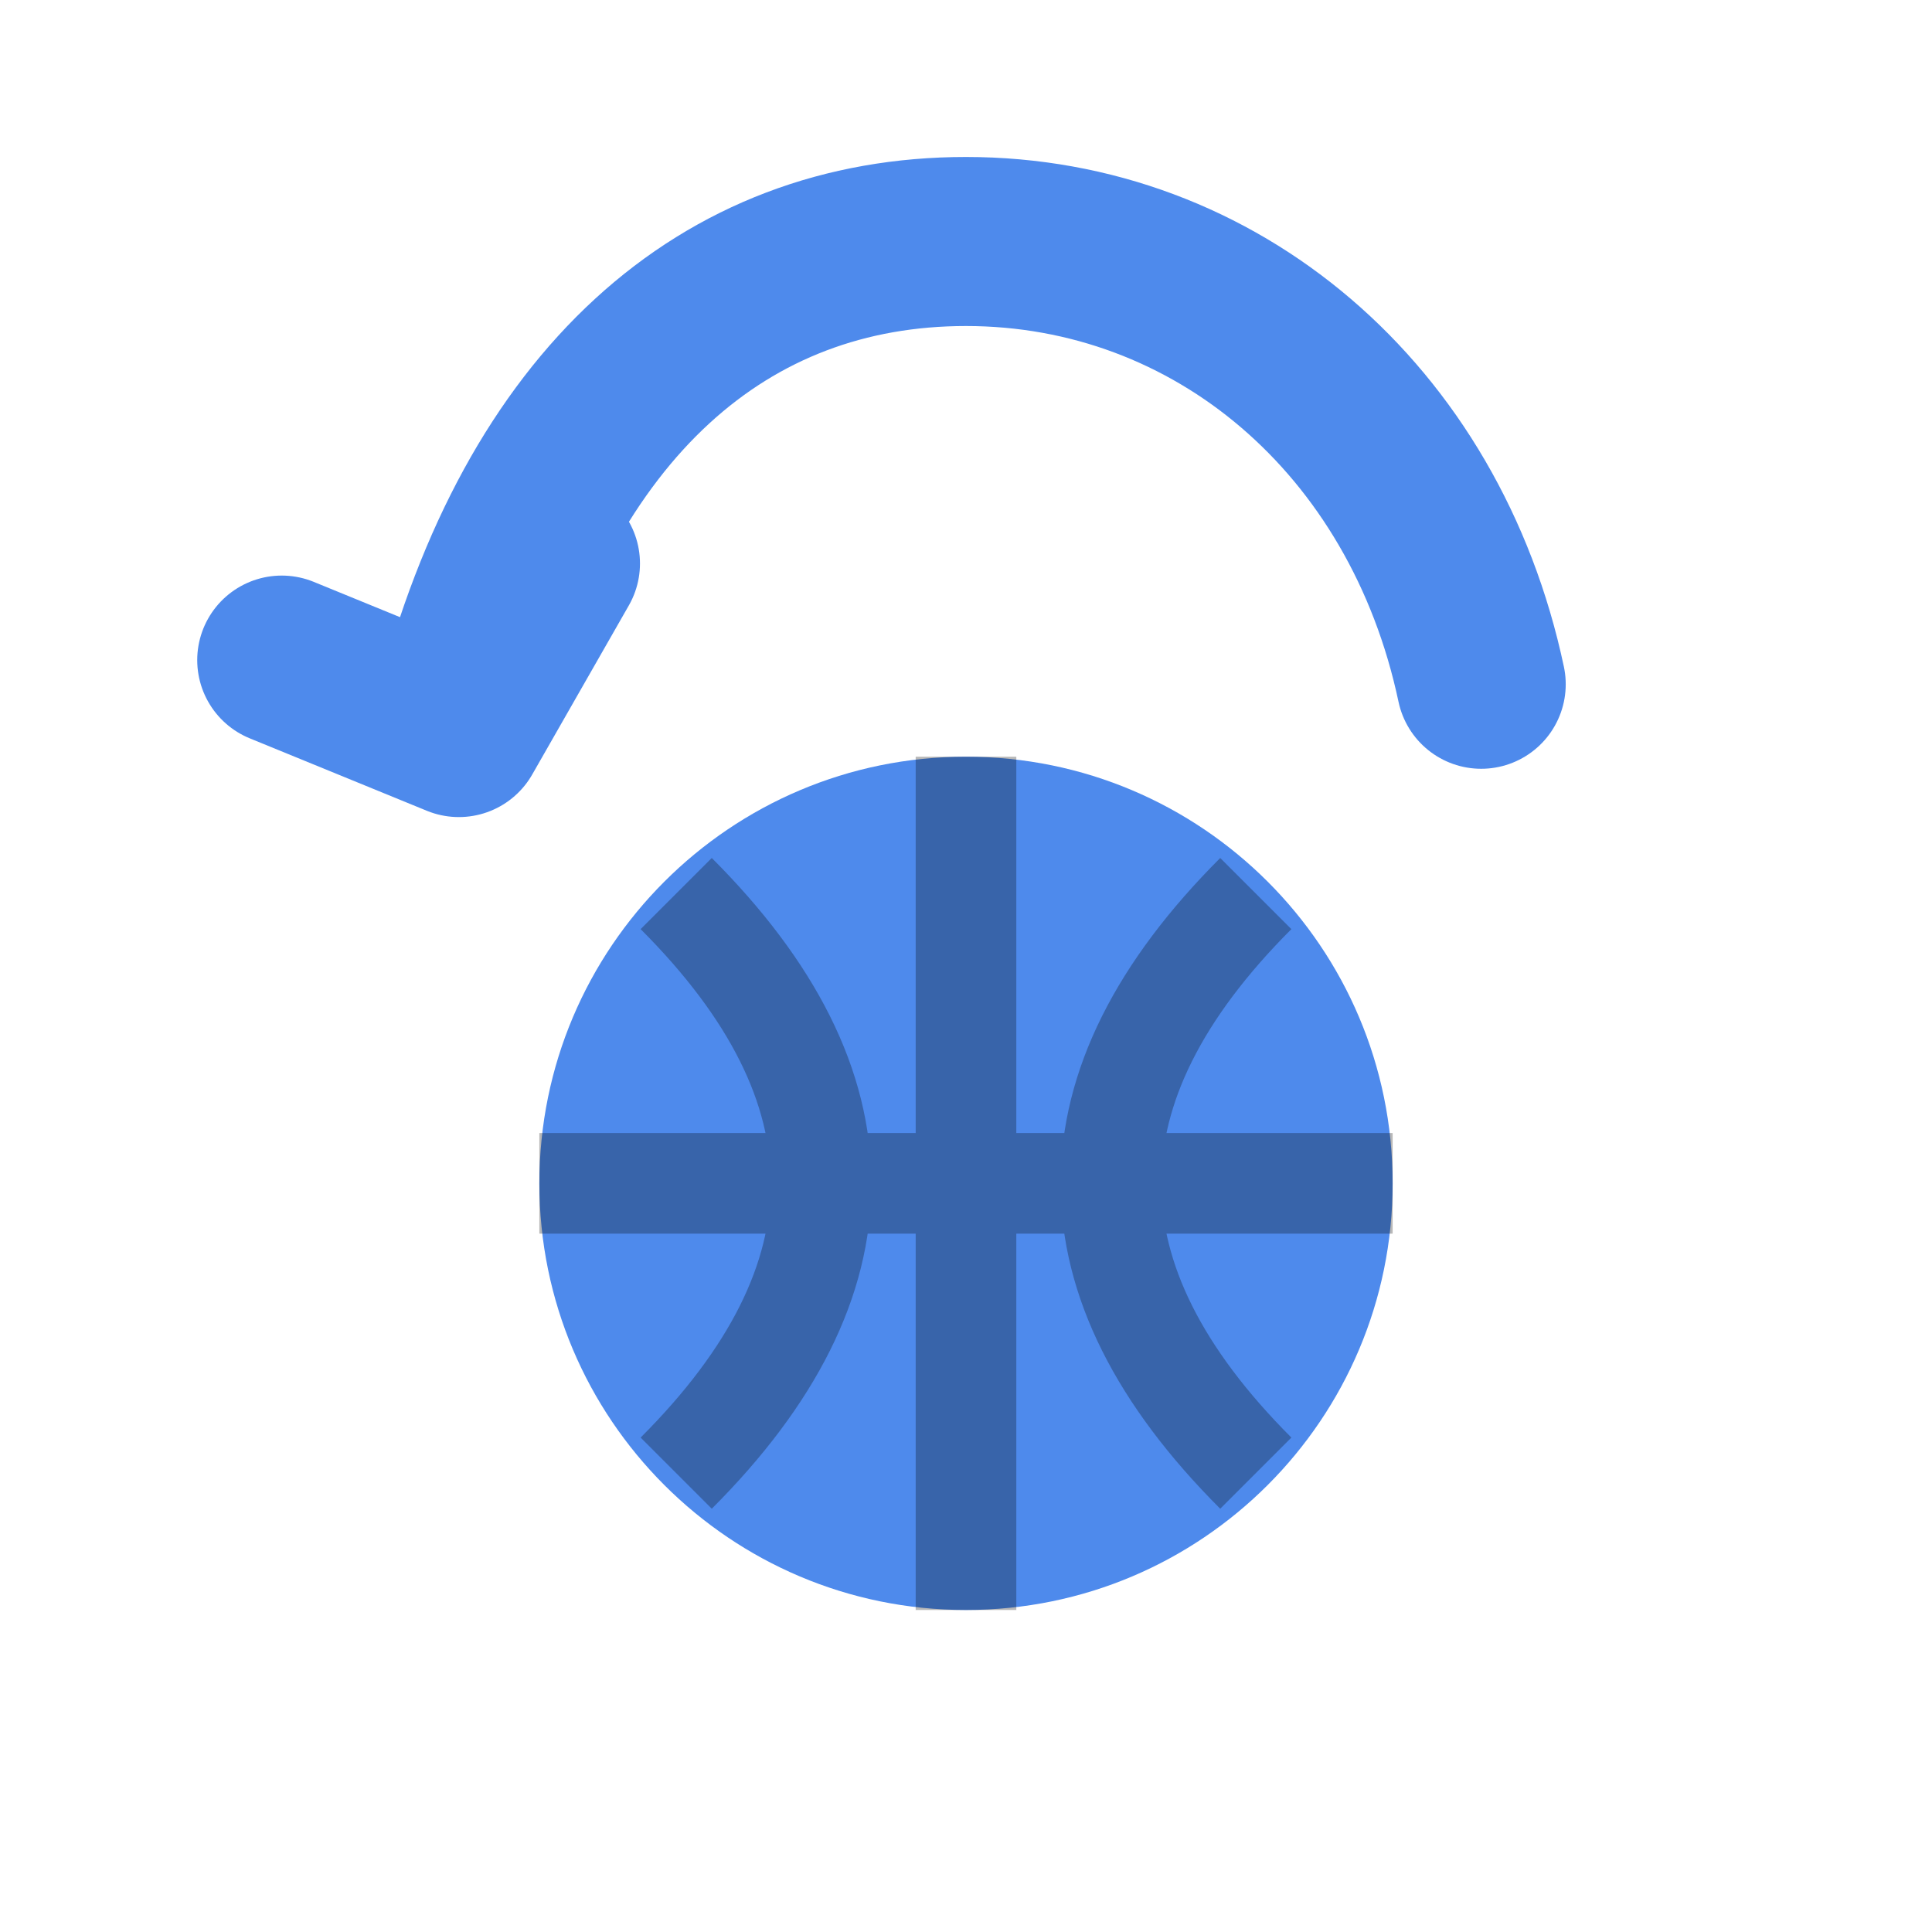
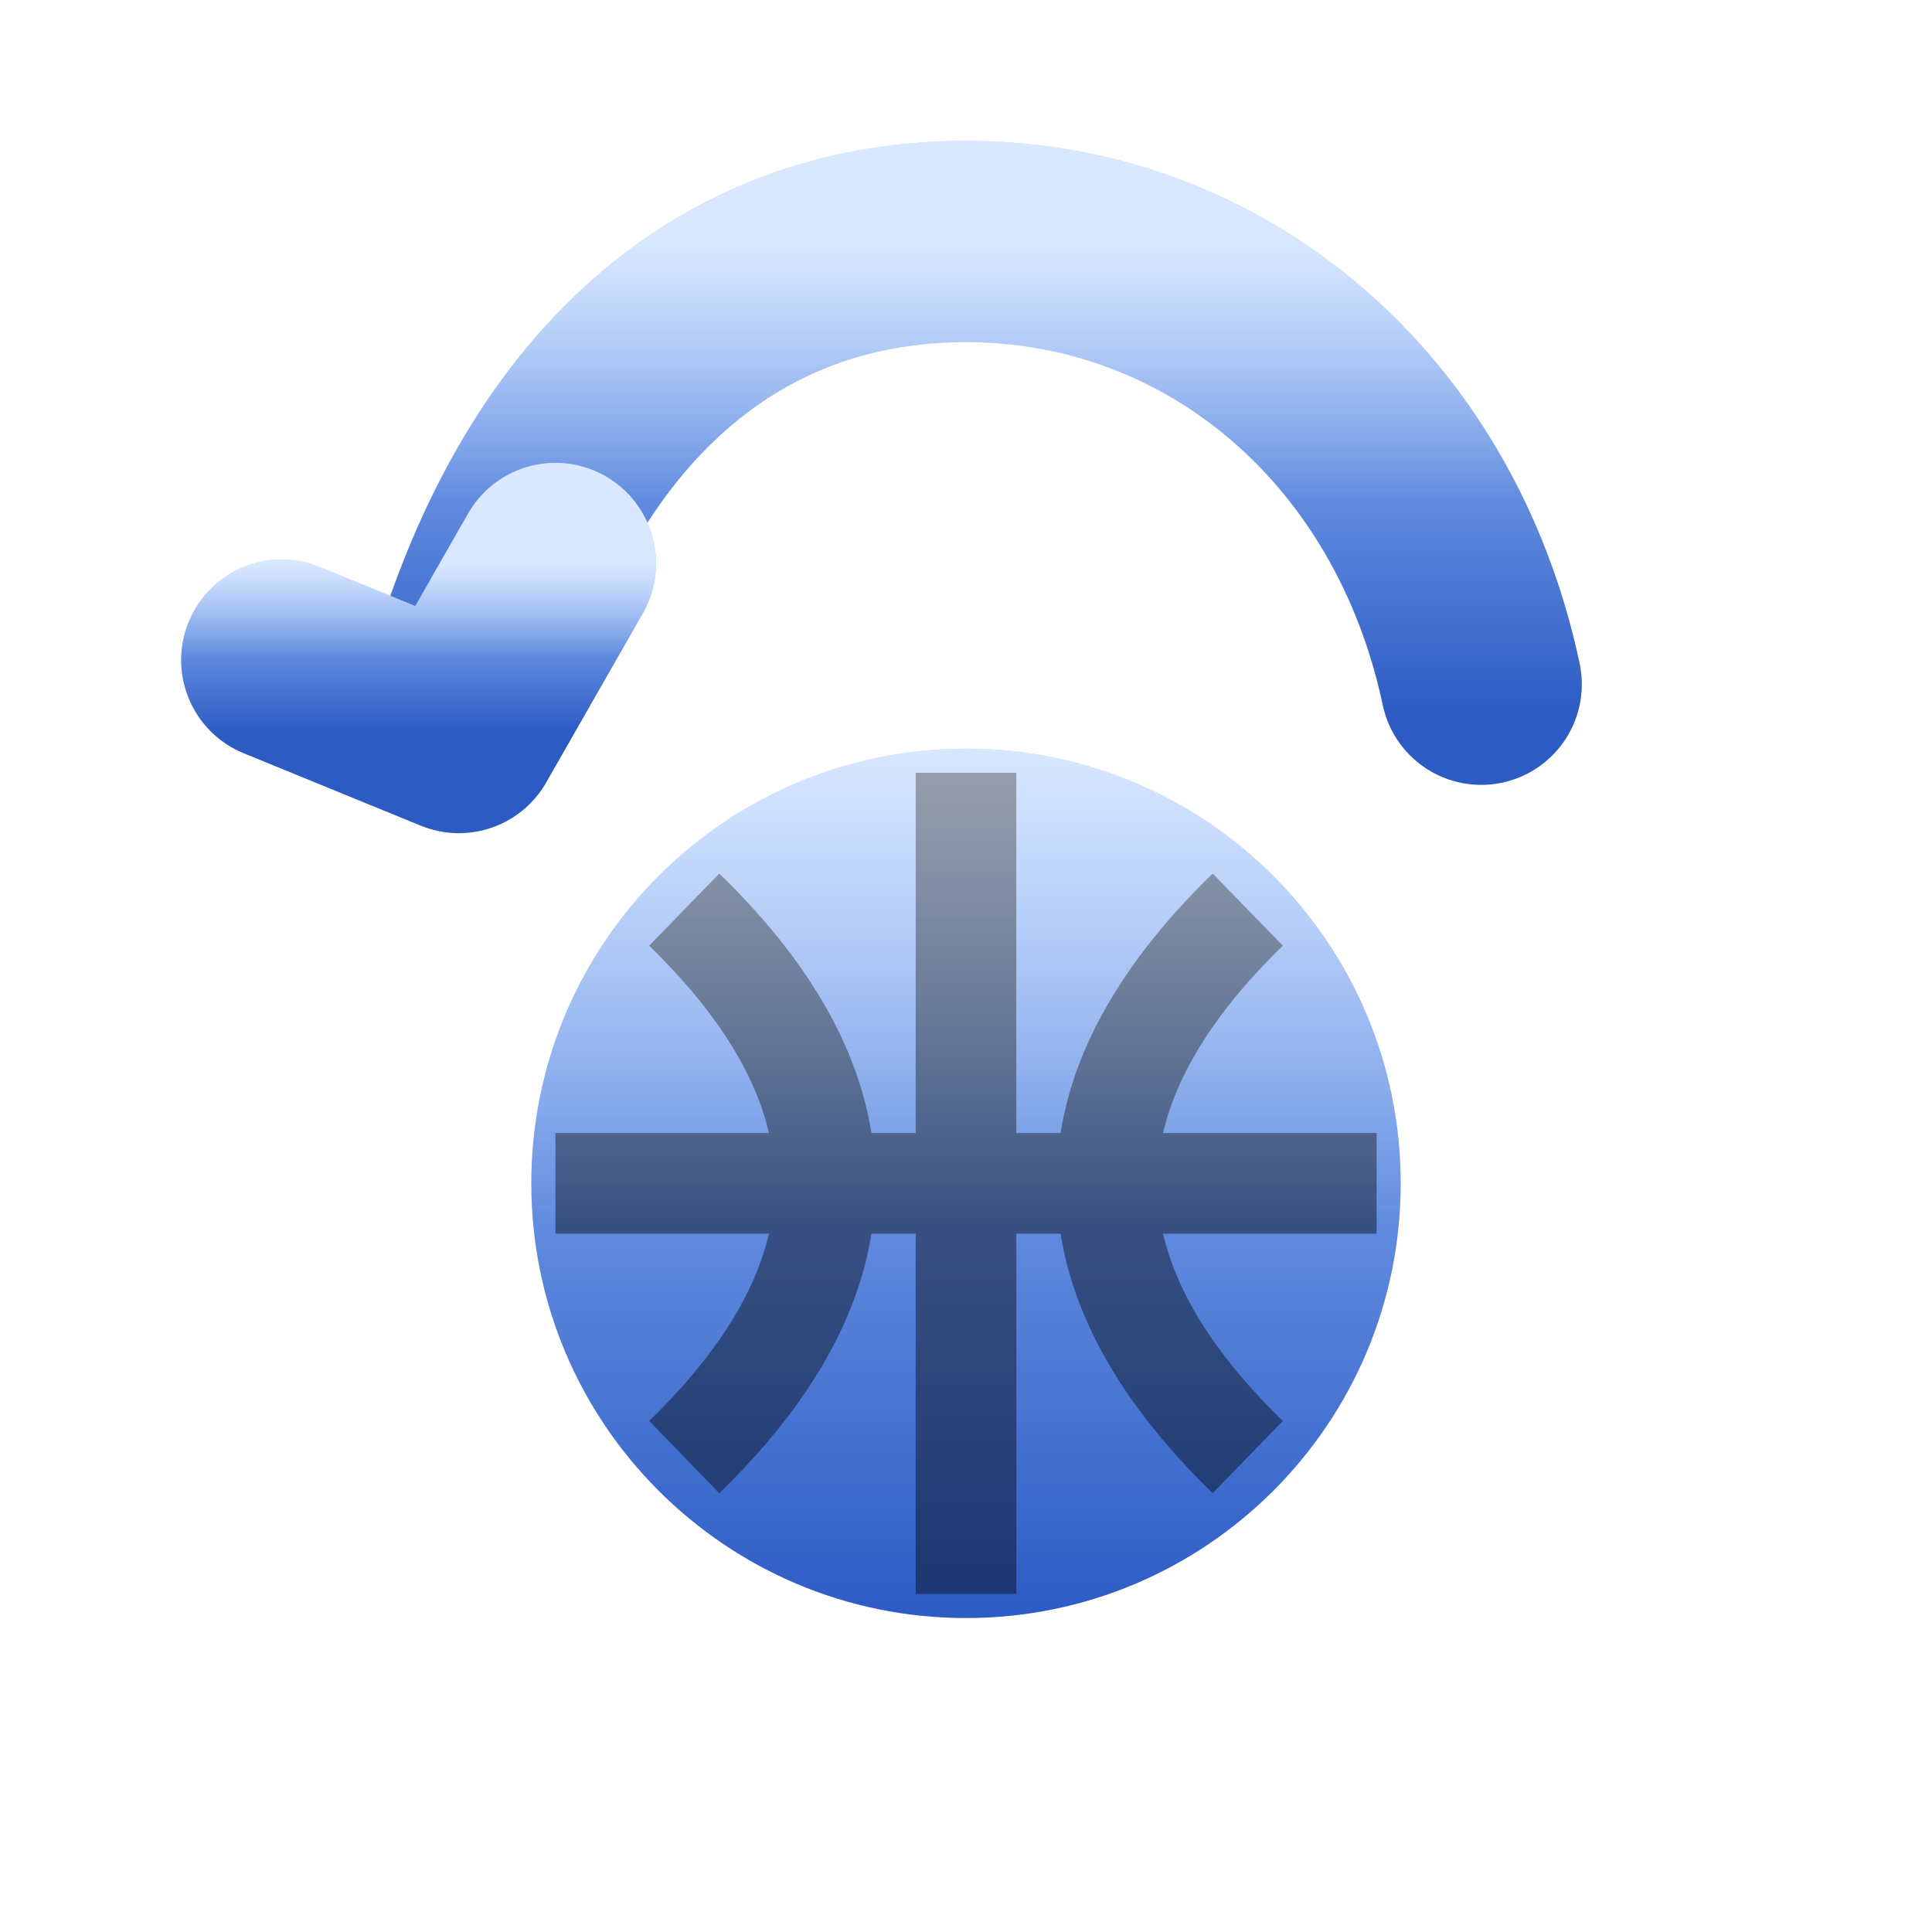
<svg xmlns="http://www.w3.org/2000/svg" viewBox="0 0 24 24" width="24" height="24">
-   <circle cx="12" cy="14.7" r="5.3" fill="#4E8AEC" />
-   <path d="M12 9.4 V20 M6.7 14.7 H17.3 M8.4 11.1 Q12 14.7 8.4 18.3 M15.6 11.1 Q12 14.7 15.6 18.3" fill="none" stroke="rgba(0,0,0,0.28)" stroke-width="1.25" />
-   <path d="M5.7 8.9 C6.7 5 9 3 12 3 C15.1 3 17.7 5.2 18.4 8.5" fill="none" stroke="#4E8AEC" stroke-width="2.1" stroke-linecap="round" />
-   <path d="M5.7 9.1 L3.5 8.2 M5.7 9.1 L6.9 7" fill="none" stroke="#4E8AEC" stroke-width="2.1" stroke-linecap="round" stroke-linejoin="round" />
+   <defs>
+     <linearGradient id="g-defensive_rebounding" x1="0" y1="0" x2="0" y2="1">
+       <stop offset="0" stop-color="#9FC4FF" />
+       <stop offset="1" stop-color="#2C5BC4" />
+     </linearGradient>
+     <linearGradient id="hi-defensive_rebounding" x1="0" y1="0" x2="0" y2="1">
+       <stop offset="0" stop-color="#fff" stop-opacity="0.6" />
+       <stop offset="0.55" stop-color="#fff" stop-opacity="0" />
+     </linearGradient>
+   </defs>
+   <g>
+     <circle cx="12" cy="14.7" r="5.4" fill="url(#g-defensive_rebounding)" />
+     <path d="M12 9.6 V19.8 M6.9 14.7 H17.1 M8.5 11.3 Q12 14.7 8.5 18.1 M15.5 11.3 Q12 14.7 15.5 18.1" fill="none" stroke="rgba(0,0,0,0.24)" stroke-width="1.25" />
+     <path d="M5.7 8.9 C6.7 5 9 3 12 3 C15.1 3 17.7 5.2 18.4 8.5" fill="none" stroke="url(#g-defensive_rebounding)" stroke-width="2.5" stroke-linecap="round" />
+     <path d="M5.7 9.1 L3.5 8.2 M5.7 9.1 L6.9 7" fill="none" stroke="url(#g-defensive_rebounding)" stroke-width="2.5" stroke-linecap="round" stroke-linejoin="round" />
+   </g>
+   <g>
+     <circle cx="12" cy="14.7" r="5.4" fill="url(#hi-defensive_rebounding)" />
+     <path d="M12 9.6 V19.8 M6.9 14.7 H17.1 M8.5 11.3 Q12 14.7 8.5 18.1 M15.5 11.3 Q12 14.7 15.5 18.1" fill="none" stroke="rgba(0,0,0,0.24)" stroke-width="1.25" />
+     <path d="M5.7 8.9 C6.7 5 9 3 12 3 C15.1 3 17.7 5.2 18.4 8.5" fill="none" stroke="url(#hi-defensive_rebounding)" stroke-width="2.5" stroke-linecap="round" />
+     <path d="M5.7 9.1 L3.5 8.2 M5.7 9.1 L6.9 7" fill="none" stroke="url(#hi-defensive_rebounding)" stroke-width="2.5" stroke-linecap="round" stroke-linejoin="round" />
+   </g>
</svg>
